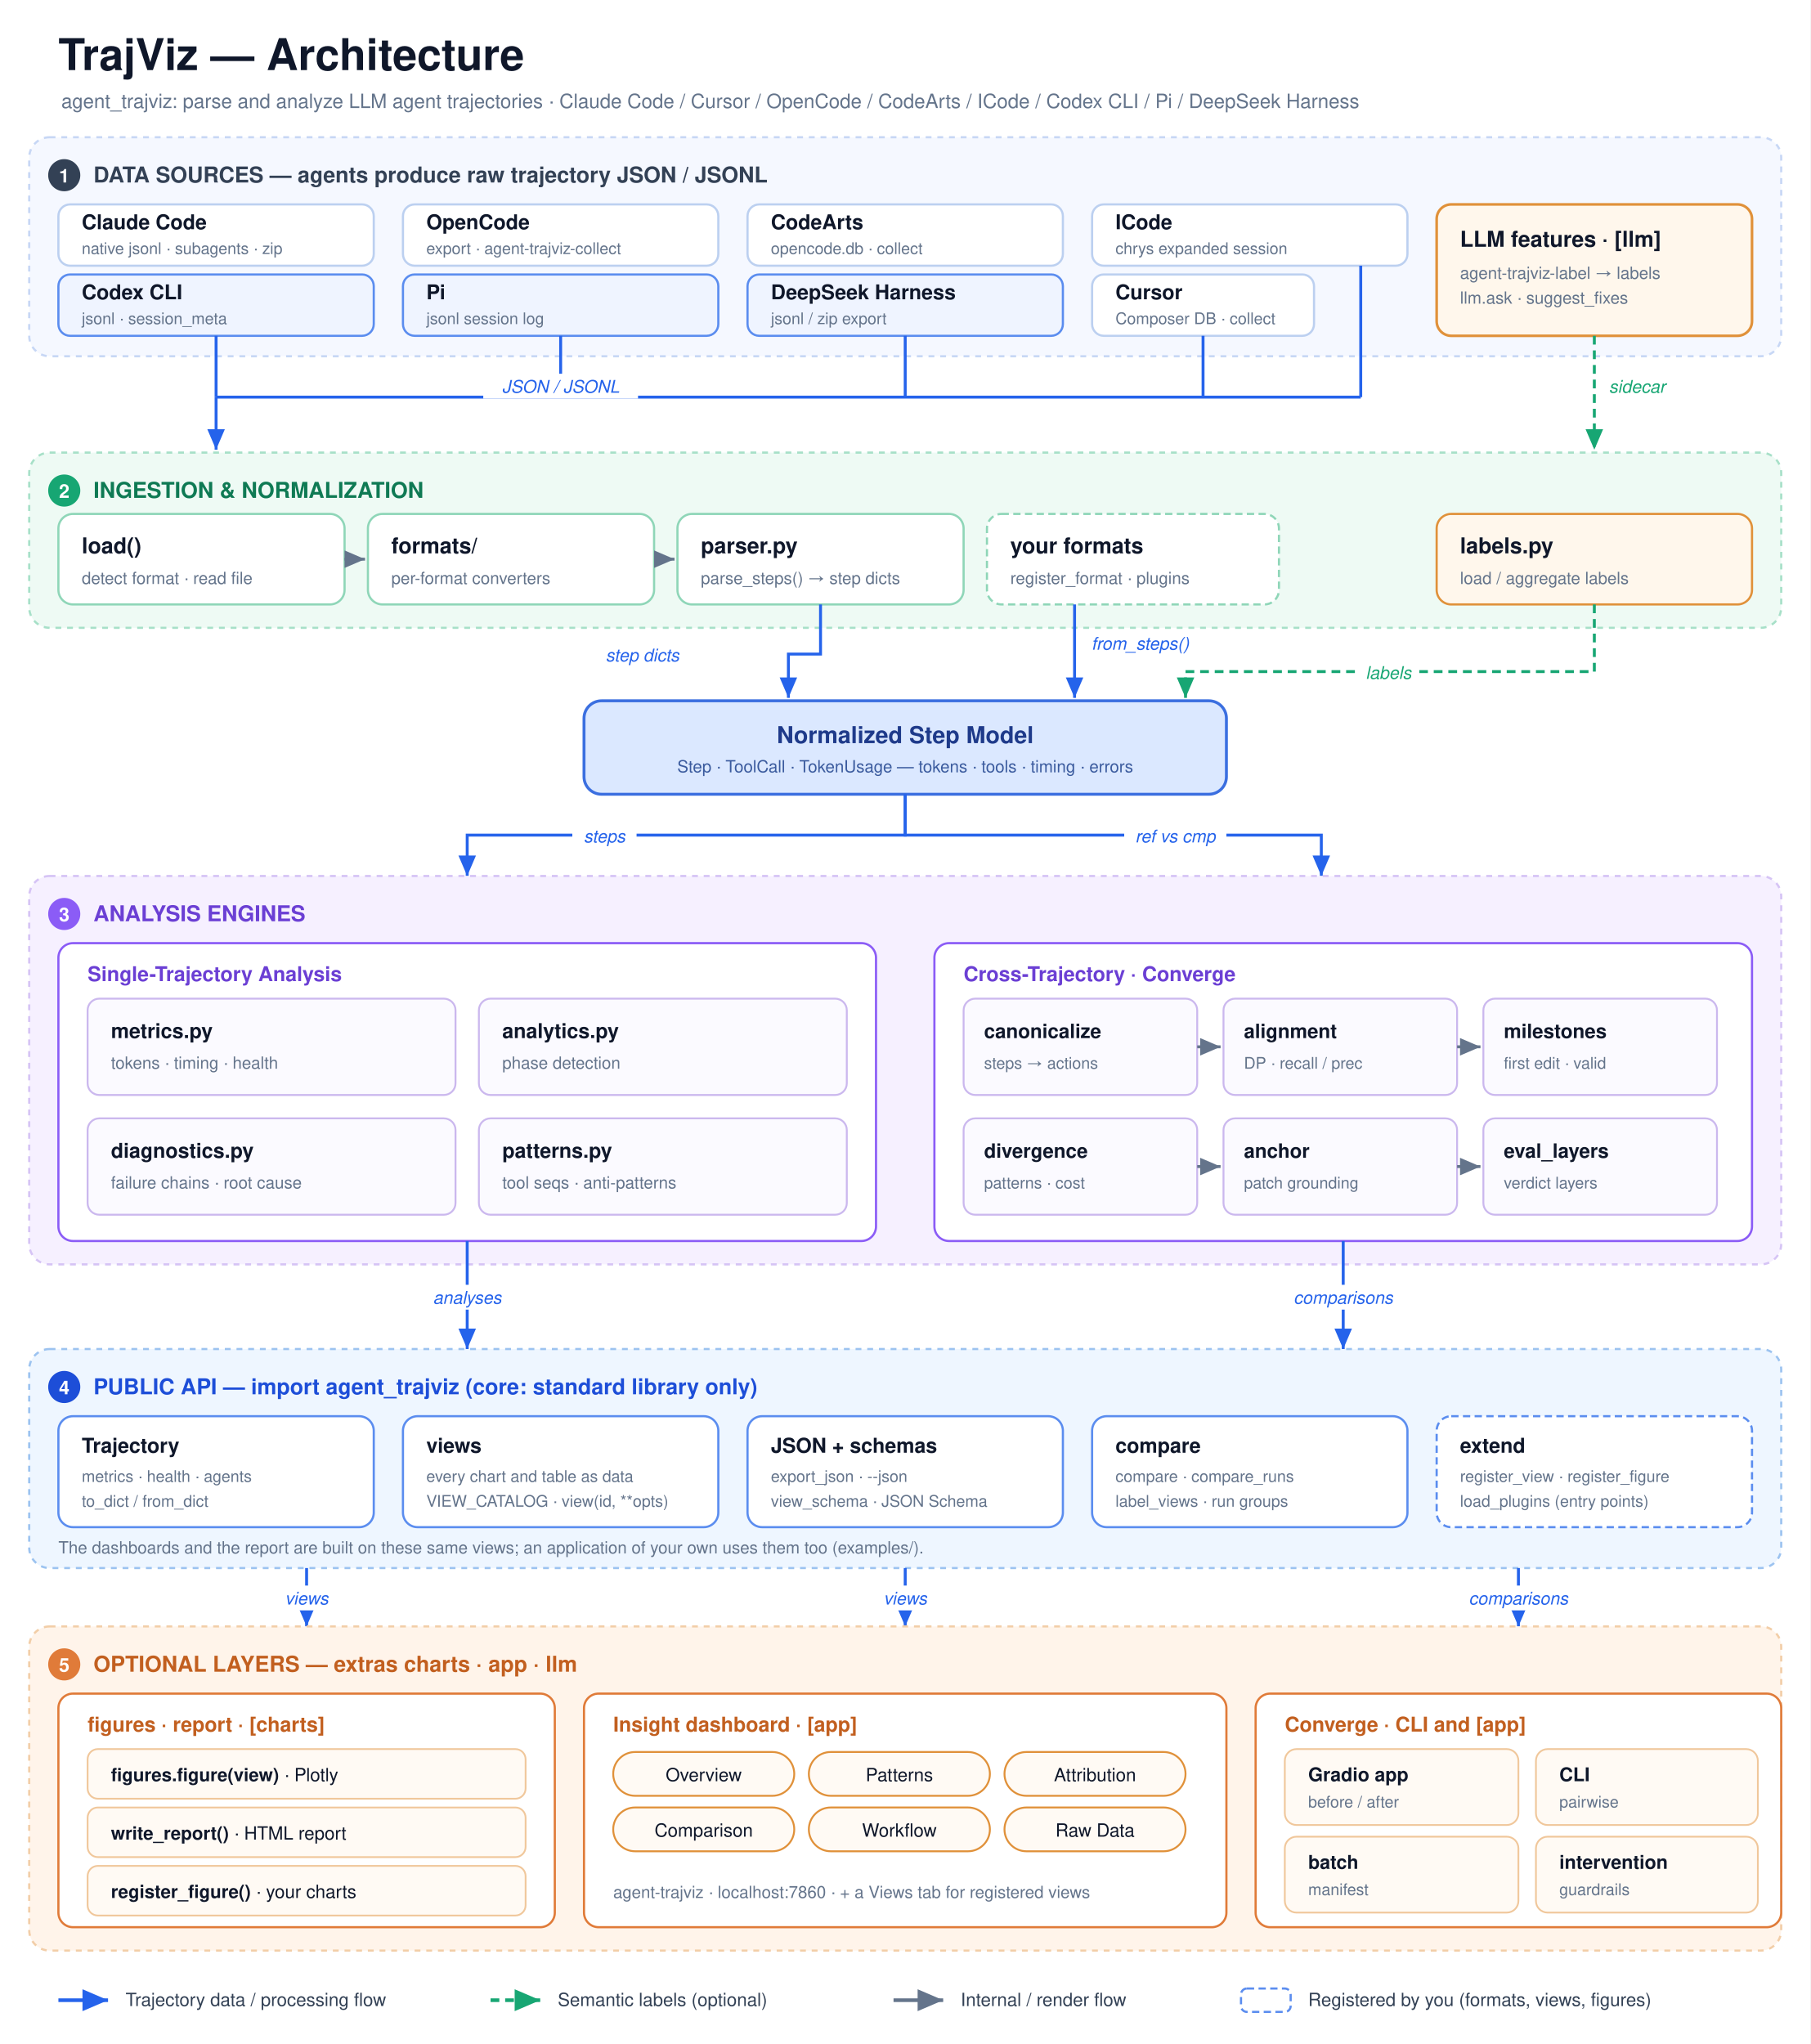
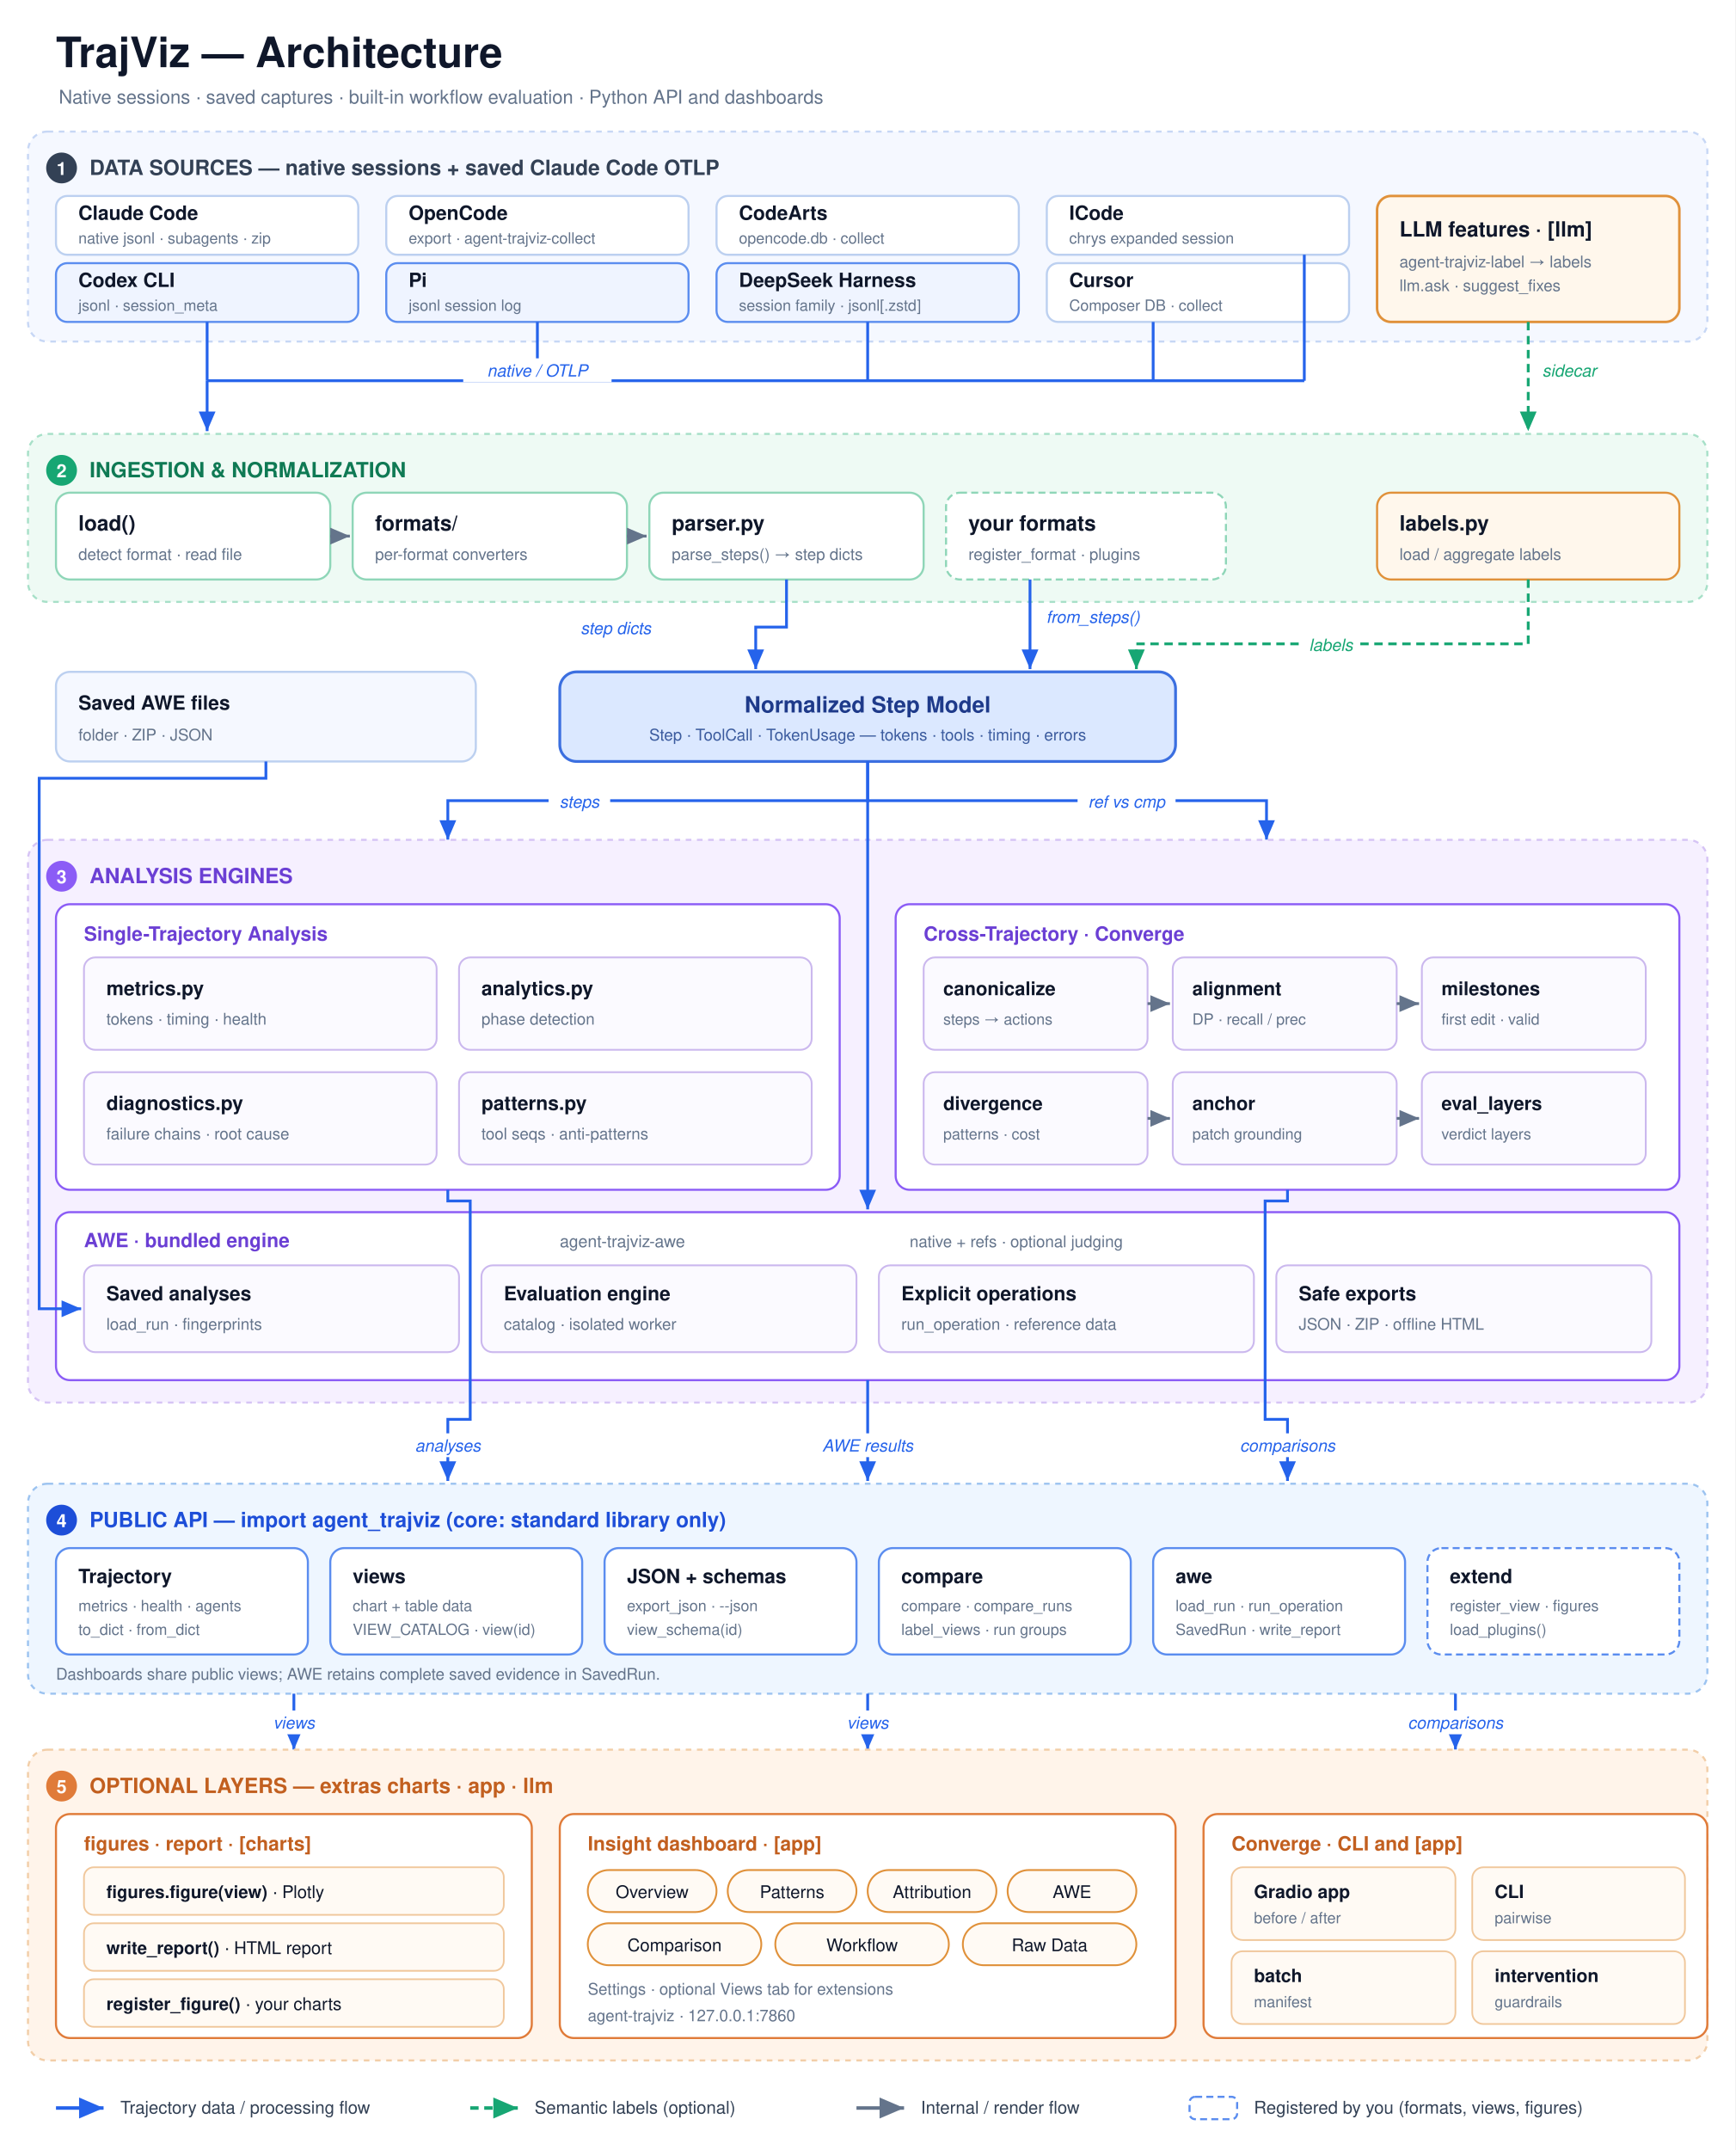
- <svg xmlns="http://www.w3.org/2000/svg" viewBox="0 0 1240 1400" font-family="-apple-system, BlinkMacSystemFont, 'Segoe UI', Helvetica, Arial, sans-serif">
+ <svg xmlns="http://www.w3.org/2000/svg" viewBox="0 0 1240 1536" font-family="-apple-system, BlinkMacSystemFont, 'Segoe UI', Helvetica, Arial, sans-serif">
  <defs>
    <marker id="ah-blue" markerWidth="9" markerHeight="9" refX="7" refY="3" orient="auto">
      <path d="M0,0 L7,3 L0,6 Z" fill="#2563eb" />
    </marker>
    <marker id="ah-grey" markerWidth="9" markerHeight="9" refX="7" refY="3" orient="auto">
      <path d="M0,0 L7,3 L0,6 Z" fill="#64748b" />
    </marker>
    <marker id="ah-green" markerWidth="9" markerHeight="9" refX="7" refY="3" orient="auto">
      <path d="M0,0 L7,3 L0,6 Z" fill="#17a673" />
    </marker>
  </defs>
-   <rect x="0" y="0" width="1240" height="1400" fill="#ffffff" />
+   <rect x="0" y="0" width="1240" height="1536" fill="#ffffff" />
  <text x="40" y="48" font-size="30" font-weight="700" fill="#0f172a">TrajViz — Architecture</text>
-   <text x="42" y="74" font-size="13.5" fill="#64748b">agent_trajviz: parse and analyze LLM agent trajectories · Claude Code / Cursor / OpenCode / CodeArts / ICode / Codex CLI / Pi / DeepSeek Harness</text>
+   <text x="42" y="74" font-size="13.5" fill="#64748b">Native sessions · saved captures · built-in workflow evaluation · Python API and dashboards</text>
  <rect x="20" y="94" width="1200" height="150" rx="14" fill="#f5f8ff" stroke="#c7d7f5" stroke-width="1.5" stroke-dasharray="4 4" />
  <circle cx="44" cy="120" r="11" fill="#334155" />
  <text x="44" y="125" font-size="13" font-weight="700" fill="#fff" text-anchor="middle">1</text>
-   <text x="64" y="125" font-size="15" font-weight="700" fill="#334155">DATA SOURCES — agents produce raw trajectory JSON / JSONL</text>
+   <text x="64" y="125" font-size="15" font-weight="700" fill="#334155">DATA SOURCES — native sessions + saved Claude Code OTLP</text>
  <rect x="40" y="140" width="216" height="42" rx="8" fill="#ffffff" stroke="#bcd0f0" stroke-width="1.5" />
  <text x="56" y="157" font-size="14" font-weight="700" fill="#0f172a">Claude Code</text>
  <text x="56" y="174" font-size="11" fill="#64748b">native jsonl · subagents · zip</text>
  <rect x="276" y="140" width="216" height="42" rx="8" fill="#ffffff" stroke="#bcd0f0" stroke-width="1.5" />
  <text x="292" y="157" font-size="14" font-weight="700" fill="#0f172a">OpenCode</text>
  <text x="292" y="174" font-size="11" fill="#64748b">export · agent-trajviz-collect</text>
  <rect x="512" y="140" width="216" height="42" rx="8" fill="#ffffff" stroke="#bcd0f0" stroke-width="1.5" />
  <text x="528" y="157" font-size="14" font-weight="700" fill="#0f172a">CodeArts</text>
  <text x="528" y="174" font-size="11" fill="#64748b">opencode.db · collect</text>
  <rect x="748" y="140" width="216" height="42" rx="8" fill="#ffffff" stroke="#bcd0f0" stroke-width="1.5" />
  <text x="764" y="157" font-size="14" font-weight="700" fill="#0f172a">ICode</text>
  <text x="764" y="174" font-size="11" fill="#64748b">chrys expanded session</text>
  <rect x="40" y="188" width="216" height="42" rx="8" fill="#eff4ff" stroke="#5b8def" stroke-width="1.5" />
  <text x="56" y="205" font-size="14" font-weight="700" fill="#0f172a">Codex CLI</text>
  <text x="56" y="222" font-size="11" fill="#64748b">jsonl · session_meta</text>
  <rect x="276" y="188" width="216" height="42" rx="8" fill="#eff4ff" stroke="#5b8def" stroke-width="1.5" />
  <text x="292" y="205" font-size="14" font-weight="700" fill="#0f172a">Pi</text>
  <text x="292" y="222" font-size="11" fill="#64748b">jsonl session log</text>
  <rect x="512" y="188" width="216" height="42" rx="8" fill="#eff4ff" stroke="#5b8def" stroke-width="1.5" />
  <text x="528" y="205" font-size="14" font-weight="700" fill="#0f172a">DeepSeek Harness</text>
-   <text x="528" y="222" font-size="11" fill="#64748b">jsonl / zip export</text>
-   <rect x="748" y="188" width="152" height="42" rx="8" fill="#ffffff" stroke="#bcd0f0" stroke-width="1.5" />
+   <text x="528" y="222" font-size="11" fill="#64748b">session family · jsonl[.zstd]</text>
+   <rect x="748" y="188" width="216" height="42" rx="8" fill="#ffffff" stroke="#bcd0f0" stroke-width="1.5" />
  <text x="764" y="205" font-size="14" font-weight="700" fill="#0f172a">Cursor</text>
  <text x="764" y="222" font-size="11" fill="#64748b">Composer DB · collect</text>
  <rect x="984" y="140" width="216" height="90" rx="10" fill="#fff7ec" stroke="#e0913a" stroke-width="1.8" />
  <text x="1000" y="169" font-size="15" font-weight="700" fill="#0f172a">LLM features · [llm]</text>
  <text x="1000" y="191" font-size="11.5" fill="#64748b">agent-trajviz-label → labels</text>
  <text x="1000" y="208" font-size="11.5" fill="#64748b">llm.ask · suggest_fixes</text>
  <polyline points="148,230 148,272" fill="none" stroke="#2563eb" stroke-width="2" />
  <polyline points="384,230 384,272" fill="none" stroke="#2563eb" stroke-width="2" />
  <polyline points="620,230 620,272" fill="none" stroke="#2563eb" stroke-width="2" />
  <polyline points="932,182 932,272" fill="none" stroke="#2563eb" stroke-width="2" />
  <polyline points="824,230 824,272" fill="none" stroke="#2563eb" stroke-width="2" />
  <polyline points="148,272 932,272" fill="none" stroke="#2563eb" stroke-width="2" />
  <polyline points="148,272 148,308" fill="none" stroke="#2563eb" stroke-width="2" marker-end="url(#ah-blue)" />
  <rect x="331" y="256" width="106" height="17" fill="#ffffff" />
-   <text x="384" y="269" font-size="12" fill="#2563eb" font-style="italic" text-anchor="middle">JSON / JSONL</text>
+   <text x="384" y="269" font-size="12" fill="#2563eb" font-style="italic" text-anchor="middle">native / OTLP</text>
  <polyline points="1092,230 1092,308" fill="none" stroke="#17a673" stroke-width="2" stroke-dasharray="6 4" marker-end="url(#ah-green)" />
  <rect x="1100" y="256" width="52" height="17" fill="#ffffff" />
  <text x="1102" y="269" font-size="12" fill="#17a673" font-style="italic">sidecar</text>
  <rect x="20" y="310" width="1200" height="120" rx="14" fill="#eefaf4" stroke="#a7e0c8" stroke-width="1.5" stroke-dasharray="4 4" />
  <circle cx="44" cy="336" r="11" fill="#17a673" />
  <text x="44" y="341" font-size="13" font-weight="700" fill="#fff" text-anchor="middle">2</text>
  <text x="64" y="341" font-size="15" font-weight="700" fill="#0f7a54">INGESTION &amp; NORMALIZATION</text>
  <rect x="40" y="352" width="196" height="62" rx="10" fill="#ffffff" stroke="#8fd6b8" stroke-width="1.5" />
  <text x="56" y="379" font-size="15" font-weight="700" fill="#0f172a">load()</text>
  <text x="56" y="400" font-size="11.5" fill="#64748b">detect format · read file</text>
  <rect x="252" y="352" width="196" height="62" rx="10" fill="#ffffff" stroke="#8fd6b8" stroke-width="1.5" />
  <text x="268" y="379" font-size="15" font-weight="700" fill="#0f172a">formats/</text>
  <text x="268" y="400" font-size="11.5" fill="#64748b">per-format converters</text>
  <polyline points="236,383 250,383" fill="none" stroke="#64748b" stroke-width="2" marker-end="url(#ah-grey)" />
  <rect x="464" y="352" width="196" height="62" rx="10" fill="#ffffff" stroke="#8fd6b8" stroke-width="1.5" />
  <text x="480" y="379" font-size="15" font-weight="700" fill="#0f172a">parser.py</text>
  <text x="480" y="400" font-size="11.5" fill="#64748b">parse_steps() → step dicts</text>
  <polyline points="448,383 462,383" fill="none" stroke="#64748b" stroke-width="2" marker-end="url(#ah-grey)" />
  <rect x="984" y="352" width="216" height="62" rx="10" fill="#fff7ec" stroke="#e0913a" stroke-width="1.5" />
  <text x="1000" y="379" font-size="15" font-weight="700" fill="#0f172a">labels.py</text>
  <text x="1000" y="400" font-size="11.5" fill="#64748b">load / aggregate labels</text>
  <rect x="676" y="352" width="200" height="62" rx="10" fill="#ffffff" stroke="#8fd6b8" stroke-width="1.5" stroke-dasharray="5 3" />
  <text x="692" y="379" font-size="15" font-weight="700" fill="#0f172a">your formats</text>
  <text x="692" y="400" font-size="11.5" fill="#64748b">register_format · plugins</text>
  <polyline points="562,414 562,448 540,448 540,478" fill="none" stroke="#2563eb" stroke-width="2" marker-end="url(#ah-blue)" />
  <rect x="408" y="440" width="64" height="17" fill="#ffffff" />
  <text x="440" y="453" font-size="12" fill="#2563eb" font-style="italic" text-anchor="middle">step dicts</text>
  <polyline points="736,414 736,478" fill="none" stroke="#2563eb" stroke-width="2" marker-end="url(#ah-blue)" />
  <rect x="742" y="432" width="78" height="17" fill="#ffffff" />
  <text x="781" y="445" font-size="12" fill="#2563eb" font-style="italic" text-anchor="middle">from_steps()</text>
  <polyline points="1092,414 1092,460 812,460 812,478" fill="none" stroke="#17a673" stroke-width="2" stroke-dasharray="6 4" marker-end="url(#ah-green)" />
  <rect x="930" y="452" width="42" height="17" fill="#ffffff" />
  <text x="951" y="465" font-size="12" fill="#17a673" font-style="italic" text-anchor="middle">labels</text>
  <rect x="400" y="480" width="440" height="64" rx="12" fill="#dbe8ff" stroke="#3b6fe0" stroke-width="2" />
  <text x="620" y="509" font-size="16" font-weight="700" fill="#1e3a8a" text-anchor="middle">Normalized Step Model</text>
  <text x="620" y="529" font-size="11.5" fill="#3b5b9e" text-anchor="middle">Step · ToolCall · TokenUsage — tokens · tools · timing · errors</text>
  <polyline points="620,544 620,572 320,572 320,600" fill="none" stroke="#2563eb" stroke-width="2" marker-end="url(#ah-blue)" />
  <rect x="392" y="564" width="44" height="17" fill="#ffffff" />
  <text x="414" y="577" font-size="12" fill="#2563eb" font-style="italic" text-anchor="middle">steps</text>
  <polyline points="620,544 620,572 905,572 905,600" fill="none" stroke="#2563eb" stroke-width="2" marker-end="url(#ah-blue)" />
  <rect x="770" y="564" width="70" height="17" fill="#ffffff" />
  <text x="805" y="577" font-size="12" fill="#2563eb" font-style="italic" text-anchor="middle">ref vs cmp</text>
-   <rect x="20" y="600" width="1200" height="266" rx="14" fill="#f6f0ff" stroke="#d6c4f5" stroke-width="1.5" stroke-dasharray="4 4" />
+   <rect x="40" y="480" width="300" height="64" rx="10" fill="#f5f8ff" stroke="#bcd0f0" stroke-width="1.5" />
+   <text x="56" y="507" font-size="14" font-weight="700" fill="#0f172a">Saved AWE files</text>
+   <text x="56" y="529" font-size="11.5" fill="#64748b">folder · ZIP · JSON</text>
+   <rect x="20" y="600" width="1200" height="402" rx="14" fill="#f6f0ff" stroke="#d6c4f5" stroke-width="1.5" stroke-dasharray="4 4" />
  <circle cx="44" cy="626" r="11" fill="#8b5cf6" />
  <text x="44" y="631" font-size="13" font-weight="700" fill="#fff" text-anchor="middle">3</text>
  <text x="64" y="631" font-size="15" font-weight="700" fill="#6b3fd4">ANALYSIS ENGINES</text>
  <rect x="40" y="646" width="560" height="204" rx="10" fill="#ffffff" stroke="#8b5cf6" stroke-width="1.5" />
  <text x="60" y="672" font-size="14" font-weight="700" fill="#6b3fd4">Single-Trajectory Analysis</text>
  <rect x="60" y="684" width="252" height="66" rx="8" fill="#fbfaff" stroke="#cbb8ee" stroke-width="1.3" />
  <text x="76" y="711" font-size="14" font-weight="700" fill="#0f172a">metrics.py</text>
  <text x="76" y="732" font-size="11.5" fill="#64748b">tokens · timing · health</text>
  <rect x="328" y="684" width="252" height="66" rx="8" fill="#fbfaff" stroke="#cbb8ee" stroke-width="1.3" />
  <text x="344" y="711" font-size="14" font-weight="700" fill="#0f172a">analytics.py</text>
  <text x="344" y="732" font-size="11.5" fill="#64748b">phase detection</text>
  <rect x="60" y="766" width="252" height="66" rx="8" fill="#fbfaff" stroke="#cbb8ee" stroke-width="1.3" />
  <text x="76" y="793" font-size="14" font-weight="700" fill="#0f172a">diagnostics.py</text>
  <text x="76" y="814" font-size="11.5" fill="#64748b">failure chains · root cause</text>
  <rect x="328" y="766" width="252" height="66" rx="8" fill="#fbfaff" stroke="#cbb8ee" stroke-width="1.3" />
  <text x="344" y="793" font-size="14" font-weight="700" fill="#0f172a">patterns.py</text>
  <text x="344" y="814" font-size="11.5" fill="#64748b">tool seqs · anti-patterns</text>
  <rect x="640" y="646" width="560" height="204" rx="10" fill="#ffffff" stroke="#8b5cf6" stroke-width="1.5" />
  <text x="660" y="672" font-size="14" font-weight="700" fill="#6b3fd4">Cross-Trajectory · Converge</text>
  <rect x="660" y="684" width="160" height="66" rx="8" fill="#fbfaff" stroke="#cbb8ee" stroke-width="1.3" />
  <text x="674" y="711" font-size="13.5" font-weight="700" fill="#0f172a">canonicalize</text>
  <text x="674" y="732" font-size="11" fill="#64748b">steps → actions</text>
  <rect x="838" y="684" width="160" height="66" rx="8" fill="#fbfaff" stroke="#cbb8ee" stroke-width="1.3" />
  <text x="852" y="711" font-size="13.5" font-weight="700" fill="#0f172a">alignment</text>
  <text x="852" y="732" font-size="11" fill="#64748b">DP · recall / prec</text>
  <rect x="1016" y="684" width="160" height="66" rx="8" fill="#fbfaff" stroke="#cbb8ee" stroke-width="1.3" />
  <text x="1030" y="711" font-size="13.5" font-weight="700" fill="#0f172a">milestones</text>
  <text x="1030" y="732" font-size="11" fill="#64748b">first edit · valid</text>
  <polyline points="820,717 836,717" fill="none" stroke="#64748b" stroke-width="2" marker-end="url(#ah-grey)" />
  <polyline points="998,717 1014,717" fill="none" stroke="#64748b" stroke-width="2" marker-end="url(#ah-grey)" />
  <rect x="660" y="766" width="160" height="66" rx="8" fill="#fbfaff" stroke="#cbb8ee" stroke-width="1.3" />
  <text x="674" y="793" font-size="13.5" font-weight="700" fill="#0f172a">divergence</text>
  <text x="674" y="814" font-size="11" fill="#64748b">patterns · cost</text>
  <rect x="838" y="766" width="160" height="66" rx="8" fill="#fbfaff" stroke="#cbb8ee" stroke-width="1.3" />
  <text x="852" y="793" font-size="13.5" font-weight="700" fill="#0f172a">anchor</text>
  <text x="852" y="814" font-size="11" fill="#64748b">patch grounding</text>
  <rect x="1016" y="766" width="160" height="66" rx="8" fill="#fbfaff" stroke="#cbb8ee" stroke-width="1.3" />
  <text x="1030" y="793" font-size="13.5" font-weight="700" fill="#0f172a">eval_layers</text>
  <text x="1030" y="814" font-size="11" fill="#64748b">verdict layers</text>
  <polyline points="820,799 836,799" fill="none" stroke="#64748b" stroke-width="2" marker-end="url(#ah-grey)" />
  <polyline points="998,799 1014,799" fill="none" stroke="#64748b" stroke-width="2" marker-end="url(#ah-grey)" />
-   <polyline points="320,850 320,924" fill="none" stroke="#2563eb" stroke-width="2" marker-end="url(#ah-blue)" />
-   <rect x="288" y="880" width="64" height="17" fill="#ffffff" />
-   <text x="320" y="893" font-size="12" fill="#2563eb" font-style="italic" text-anchor="middle">analyses</text>
-   <polyline points="920,850 920,924" fill="none" stroke="#2563eb" stroke-width="2" marker-end="url(#ah-blue)" />
-   <rect x="880" y="880" width="80" height="17" fill="#ffffff" />
-   <text x="920" y="893" font-size="12" fill="#2563eb" font-style="italic" text-anchor="middle">comparisons</text>
-   <rect x="20" y="924" width="1200" height="150" rx="14" fill="#eef6ff" stroke="#9cc3f0" stroke-width="1.5" stroke-dasharray="4 4" />
-   <circle cx="44" cy="950" r="11" fill="#1d4ed8" />
-   <text x="44" y="955" font-size="13" font-weight="700" fill="#fff" text-anchor="middle">4</text>
-   <text x="64" y="955" font-size="15" font-weight="700" fill="#1d4ed8">PUBLIC API — import agent_trajviz (core: standard library only)</text>
-   <g>
-     <rect x="40" y="970" width="216" height="76" rx="10" fill="#ffffff" stroke="#5b8def" stroke-width="1.5" />
-     <text x="56" y="995" font-size="14" font-weight="700" fill="#0f172a">Trajectory</text>
-     <text x="56" y="1015" font-size="11" fill="#64748b">metrics · health · agents</text>
-     <text x="56" y="1032" font-size="11" fill="#64748b">to_dict / from_dict</text>
-     <rect x="276" y="970" width="216" height="76" rx="10" fill="#ffffff" stroke="#5b8def" stroke-width="1.5" />
-     <text x="292" y="995" font-size="14" font-weight="700" fill="#0f172a">views</text>
-     <text x="292" y="1015" font-size="11" fill="#64748b">every chart and table as data</text>
-     <text x="292" y="1032" font-size="11" fill="#64748b">VIEW_CATALOG · view(id, **opts)</text>
-     <rect x="512" y="970" width="216" height="76" rx="10" fill="#ffffff" stroke="#5b8def" stroke-width="1.5" />
-     <text x="528" y="995" font-size="14" font-weight="700" fill="#0f172a">JSON + schemas</text>
-     <text x="528" y="1015" font-size="11" fill="#64748b">export_json · --json</text>
-     <text x="528" y="1032" font-size="11" fill="#64748b">view_schema · JSON Schema</text>
-     <rect x="748" y="970" width="216" height="76" rx="10" fill="#ffffff" stroke="#5b8def" stroke-width="1.5" />
-     <text x="764" y="995" font-size="14" font-weight="700" fill="#0f172a">compare</text>
-     <text x="764" y="1015" font-size="11" fill="#64748b">compare · compare_runs</text>
-     <text x="764" y="1032" font-size="11" fill="#64748b">label_views · run groups</text>
-     <rect x="984" y="970" width="216" height="76" rx="10" fill="#ffffff" stroke="#5b8def" stroke-width="1.5" stroke-dasharray="5 3" />
-     <text x="1000" y="995" font-size="14" font-weight="700" fill="#0f172a">extend</text>
-     <text x="1000" y="1015" font-size="11" fill="#64748b">register_view · register_figure</text>
-     <text x="1000" y="1032" font-size="11" fill="#64748b">load_plugins (entry points)</text>
-   </g>
-   <text x="40" y="1064" font-size="11.5" fill="#64748b">The dashboards and the report are built on these same views; an application of your own uses them too (examples/).</text>
-   <polyline points="210,1074 210,1114" fill="none" stroke="#2563eb" stroke-width="2" marker-end="url(#ah-blue)" />
-   <rect x="176" y="1086" width="68" height="17" fill="#ffffff" />
-   <text x="210" y="1099" font-size="12" fill="#2563eb" font-style="italic" text-anchor="middle">views</text>
-   <polyline points="620,1074 620,1114" fill="none" stroke="#2563eb" stroke-width="2" marker-end="url(#ah-blue)" />
-   <rect x="586" y="1086" width="68" height="17" fill="#ffffff" />
-   <text x="620" y="1099" font-size="12" fill="#2563eb" font-style="italic" text-anchor="middle">views</text>
-   <polyline points="1040,1074 1040,1114" fill="none" stroke="#2563eb" stroke-width="2" marker-end="url(#ah-blue)" />
-   <rect x="996" y="1086" width="88" height="17" fill="#ffffff" />
-   <text x="1040" y="1099" font-size="12" fill="#2563eb" font-style="italic" text-anchor="middle">comparisons</text>
-   <rect x="20" y="1114" width="1200" height="222" rx="14" fill="#fff4ea" stroke="#f2cea8" stroke-width="1.5" stroke-dasharray="4 4" />
-   <circle cx="44" cy="1140" r="11" fill="#e07b39" />
-   <text x="44" y="1145" font-size="13" font-weight="700" fill="#fff" text-anchor="middle">5</text>
-   <text x="64" y="1145" font-size="15" font-weight="700" fill="#c25f1f">OPTIONAL LAYERS — extras charts · app · llm</text>
-   <rect x="40" y="1160" width="340" height="160" rx="10" fill="#ffffff" stroke="#e07b39" stroke-width="1.5" />
-   <text x="60" y="1186" font-size="14" font-weight="700" fill="#c25f1f">figures · report · [charts]</text>
-   <rect x="60" y="1198" width="300" height="34" rx="7" fill="#fffaf4" stroke="#f0c79b" stroke-width="1.2" />
-   <text x="76" y="1220" font-size="12.5" fill="#0f172a">
-     <tspan font-weight="700">figures.figure(view)</tspan> · Plotly</text>
-   <rect x="60" y="1238" width="300" height="34" rx="7" fill="#fffaf4" stroke="#f0c79b" stroke-width="1.2" />
-   <text x="76" y="1260" font-size="12.5" fill="#0f172a">
-     <tspan font-weight="700">write_report()</tspan> · HTML report</text>
-   <rect x="60" y="1278" width="300" height="34" rx="7" fill="#fffaf4" stroke="#f0c79b" stroke-width="1.2" />
-   <text x="76" y="1300" font-size="12.5" fill="#0f172a">
-     <tspan font-weight="700">register_figure()</tspan> · your charts</text>
-   <rect x="400" y="1160" width="440" height="160" rx="10" fill="#ffffff" stroke="#e07b39" stroke-width="1.5" />
-   <text x="420" y="1186" font-size="14" font-weight="700" fill="#c25f1f">Insight dashboard · [app]</text>
-   <g font-size="12.5">
-     <rect x="420" y="1200" width="124" height="30" rx="15" fill="#fffaf4" stroke="#e0913a" stroke-width="1.3" />
-     <text x="482" y="1220" text-anchor="middle" fill="#0f172a">Overview</text>
-     <rect x="554" y="1200" width="124" height="30" rx="15" fill="#fffaf4" stroke="#e0913a" stroke-width="1.3" />
-     <text x="616" y="1220" text-anchor="middle" fill="#0f172a">Patterns</text>
-     <rect x="688" y="1200" width="124" height="30" rx="15" fill="#fffaf4" stroke="#e0913a" stroke-width="1.3" />
-     <text x="750" y="1220" text-anchor="middle" fill="#0f172a">Attribution</text>
-     <rect x="420" y="1238" width="124" height="30" rx="15" fill="#fffaf4" stroke="#e0913a" stroke-width="1.3" />
-     <text x="482" y="1258" text-anchor="middle" fill="#0f172a">Comparison</text>
-     <rect x="554" y="1238" width="124" height="30" rx="15" fill="#fffaf4" stroke="#e0913a" stroke-width="1.3" />
-     <text x="616" y="1258" text-anchor="middle" fill="#0f172a">Workflow</text>
-     <rect x="688" y="1238" width="124" height="30" rx="15" fill="#fffaf4" stroke="#e0913a" stroke-width="1.3" />
-     <text x="750" y="1258" text-anchor="middle" fill="#0f172a">Raw Data</text>
-   </g>
-   <text x="420" y="1300" font-size="11.5" fill="#64748b">agent-trajviz · localhost:7860 · + a Views tab for registered views</text>
-   <rect x="860" y="1160" width="360" height="160" rx="10" fill="#ffffff" stroke="#e07b39" stroke-width="1.5" />
-   <text x="880" y="1186" font-size="14" font-weight="700" fill="#c25f1f">Converge · CLI and [app]</text>
-   <rect x="880" y="1198" width="160" height="52" rx="8" fill="#fffaf4" stroke="#f0c79b" stroke-width="1.2" />
-   <text x="896" y="1220" font-size="13" font-weight="700" fill="#0f172a">Gradio app</text>
-   <text x="896" y="1238" font-size="11" fill="#64748b">before / after</text>
-   <rect x="1052" y="1198" width="152" height="52" rx="8" fill="#fffaf4" stroke="#f0c79b" stroke-width="1.2" />
-   <text x="1068" y="1220" font-size="13" font-weight="700" fill="#0f172a">CLI</text>
-   <text x="1068" y="1238" font-size="11" fill="#64748b">pairwise</text>
-   <rect x="880" y="1258" width="160" height="52" rx="8" fill="#fffaf4" stroke="#f0c79b" stroke-width="1.2" />
-   <text x="896" y="1280" font-size="13" font-weight="700" fill="#0f172a">batch</text>
-   <text x="896" y="1298" font-size="11" fill="#64748b">manifest</text>
-   <rect x="1052" y="1258" width="152" height="52" rx="8" fill="#fffaf4" stroke="#f0c79b" stroke-width="1.2" />
-   <text x="1068" y="1280" font-size="13" font-weight="700" fill="#0f172a">intervention</text>
-   <text x="1068" y="1298" font-size="11" fill="#64748b">guardrails</text>
-   <g font-size="12.5" fill="#334155">
-     <polyline points="40,1370 74,1370" fill="none" stroke="#2563eb" stroke-width="2.5" marker-end="url(#ah-blue)" />
-     <text x="86" y="1374">Trajectory data / processing flow</text>
-     <polyline points="336,1370 370,1370" fill="none" stroke="#17a673" stroke-width="2.5" stroke-dasharray="6 4" marker-end="url(#ah-green)" />
-     <text x="382" y="1374">Semantic labels (optional)</text>
-     <polyline points="612,1370 646,1370" fill="none" stroke="#64748b" stroke-width="2.5" marker-end="url(#ah-grey)" />
-     <text x="658" y="1374">Internal / render flow</text>
-     <rect x="850" y="1362" width="34" height="16" rx="4" fill="#ffffff" stroke="#5b8def" stroke-width="1.5" stroke-dasharray="5 3" />
-     <text x="896" y="1374">Registered by you (formats, views, figures)</text>
+   <rect x="40" y="866" width="1160" height="120" rx="10" fill="#ffffff" stroke="#8b5cf6" stroke-width="1.5" />
+   <text x="60" y="891" font-size="14" font-weight="700" fill="#6b3fd4">AWE · bundled engine</text>
+   <text x="400" y="891" font-size="12" fill="#64748b">agent-trajviz-awe</text>
+   <text x="650" y="891" font-size="11.5" fill="#64748b">native + refs · optional judging</text>
+   <rect x="60" y="904" width="268" height="62" rx="8" fill="#fbfaff" stroke="#cbb8ee" stroke-width="1.3" />
+   <text x="76" y="929" font-size="14" font-weight="700" fill="#0f172a">Saved analyses</text>
+   <text x="76" y="950" font-size="11.5" fill="#64748b">load_run · fingerprints</text>
+   <rect x="344" y="904" width="268" height="62" rx="8" fill="#fbfaff" stroke="#cbb8ee" stroke-width="1.3" />
+   <text x="360" y="929" font-size="14" font-weight="700" fill="#0f172a">Evaluation engine</text>
+   <text x="360" y="950" font-size="11.5" fill="#64748b">catalog · isolated worker</text>
+   <rect x="628" y="904" width="268" height="62" rx="8" fill="#fbfaff" stroke="#cbb8ee" stroke-width="1.3" />
+   <text x="644" y="929" font-size="14" font-weight="700" fill="#0f172a">Explicit operations</text>
+   <text x="644" y="950" font-size="11.5" fill="#64748b">run_operation · reference data</text>
+   <rect x="912" y="904" width="268" height="62" rx="8" fill="#fbfaff" stroke="#cbb8ee" stroke-width="1.3" />
+   <text x="928" y="929" font-size="14" font-weight="700" fill="#0f172a">Safe exports</text>
+   <text x="928" y="950" font-size="11.5" fill="#64748b">JSON · ZIP · offline HTML</text>
+   <polyline points="190,544 190,556 28,556 28,935 58,935" fill="none" stroke="#2563eb" stroke-width="2" marker-end="url(#ah-blue)" />
+   <polyline points="620,572 620,864" fill="none" stroke="#2563eb" stroke-width="2" marker-end="url(#ah-blue)" />
+   <polyline points="320,850 320,858 336,858 336,1014 320,1014 320,1058" fill="none" stroke="#2563eb" stroke-width="2" marker-end="url(#ah-blue)" />
+   <polyline points="920,850 920,858 904,858 904,1014 920,1014 920,1058" fill="none" stroke="#2563eb" stroke-width="2" marker-end="url(#ah-blue)" />
+   <polyline points="620,986 620,1058" fill="none" stroke="#2563eb" stroke-width="2" marker-end="url(#ah-blue)" />
+   <rect x="286" y="1024" width="68" height="17" fill="#ffffff" />
+   <text x="320" y="1037" font-size="12" fill="#2563eb" font-style="italic" text-anchor="middle">analyses</text>
+   <rect x="576" y="1024" width="88" height="17" fill="#ffffff" />
+   <text x="620" y="1037" font-size="12" fill="#2563eb" font-style="italic" text-anchor="middle">AWE results</text>
+   <rect x="876" y="1024" width="88" height="17" fill="#ffffff" />
+   <text x="920" y="1037" font-size="12" fill="#2563eb" font-style="italic" text-anchor="middle">comparisons</text>
+   <g transform="translate(0 136)">
+     <rect x="20" y="924" width="1200" height="150" rx="14" fill="#eef6ff" stroke="#9cc3f0" stroke-width="1.5" stroke-dasharray="4 4" />
+     <circle cx="44" cy="950" r="11" fill="#1d4ed8" />
+     <text x="44" y="955" font-size="13" font-weight="700" fill="#fff" text-anchor="middle">4</text>
+     <text x="64" y="955" font-size="15" font-weight="700" fill="#1d4ed8">PUBLIC API — import agent_trajviz (core: standard library only)</text>
+     <g>
+       <rect x="40" y="970" width="180" height="76" rx="10" fill="#ffffff" stroke="#5b8def" stroke-width="1.5" />
+       <text x="56" y="995" font-size="14" font-weight="700" fill="#0f172a">Trajectory</text>
+       <text x="56" y="1015" font-size="11" fill="#64748b">metrics · health · agents</text>
+       <text x="56" y="1032" font-size="11" fill="#64748b">to_dict · from_dict</text>
+       <rect x="236" y="970" width="180" height="76" rx="10" fill="#ffffff" stroke="#5b8def" stroke-width="1.5" />
+       <text x="252" y="995" font-size="14" font-weight="700" fill="#0f172a">views</text>
+       <text x="252" y="1015" font-size="11" fill="#64748b">chart + table data</text>
+       <text x="252" y="1032" font-size="11" fill="#64748b">VIEW_CATALOG · view(id)</text>
+       <rect x="432" y="970" width="180" height="76" rx="10" fill="#ffffff" stroke="#5b8def" stroke-width="1.5" />
+       <text x="448" y="995" font-size="14" font-weight="700" fill="#0f172a">JSON + schemas</text>
+       <text x="448" y="1015" font-size="11" fill="#64748b">export_json · --json</text>
+       <text x="448" y="1032" font-size="11" fill="#64748b">view_schema(id)</text>
+       <rect x="628" y="970" width="180" height="76" rx="10" fill="#ffffff" stroke="#5b8def" stroke-width="1.5" />
+       <text x="644" y="995" font-size="14" font-weight="700" fill="#0f172a">compare</text>
+       <text x="644" y="1015" font-size="11" fill="#64748b">compare · compare_runs</text>
+       <text x="644" y="1032" font-size="11" fill="#64748b">label_views · run groups</text>
+       <rect x="824" y="970" width="180" height="76" rx="10" fill="#ffffff" stroke="#5b8def" stroke-width="1.5" />
+       <text x="840" y="995" font-size="14" font-weight="700" fill="#0f172a">awe</text>
+       <text x="840" y="1015" font-size="11" fill="#64748b">load_run · run_operation</text>
+       <text x="840" y="1032" font-size="11" fill="#64748b">SavedRun · write_report</text>
+       <rect x="1020" y="970" width="180" height="76" rx="10" fill="#ffffff" stroke="#5b8def" stroke-width="1.5" stroke-dasharray="5 3" />
+       <text x="1036" y="995" font-size="14" font-weight="700" fill="#0f172a">extend</text>
+       <text x="1036" y="1015" font-size="11" fill="#64748b">register_view · figures</text>
+       <text x="1036" y="1032" font-size="11" fill="#64748b">load_plugins()</text>
+     </g>
+     <text x="40" y="1064" font-size="11.5" fill="#64748b">Dashboards share public views; AWE retains complete saved evidence in SavedRun.</text>
+     <polyline points="210,1074 210,1114" fill="none" stroke="#2563eb" stroke-width="2" marker-end="url(#ah-blue)" />
+     <rect x="176" y="1086" width="68" height="17" fill="#ffffff" />
+     <text x="210" y="1099" font-size="12" fill="#2563eb" font-style="italic" text-anchor="middle">views</text>
+     <polyline points="620,1074 620,1114" fill="none" stroke="#2563eb" stroke-width="2" marker-end="url(#ah-blue)" />
+     <rect x="586" y="1086" width="68" height="17" fill="#ffffff" />
+     <text x="620" y="1099" font-size="12" fill="#2563eb" font-style="italic" text-anchor="middle">views</text>
+     <polyline points="1040,1074 1040,1114" fill="none" stroke="#2563eb" stroke-width="2" marker-end="url(#ah-blue)" />
+     <rect x="996" y="1086" width="88" height="17" fill="#ffffff" />
+     <text x="1040" y="1099" font-size="12" fill="#2563eb" font-style="italic" text-anchor="middle">comparisons</text>
+     <rect x="20" y="1114" width="1200" height="222" rx="14" fill="#fff4ea" stroke="#f2cea8" stroke-width="1.5" stroke-dasharray="4 4" />
+     <circle cx="44" cy="1140" r="11" fill="#e07b39" />
+     <text x="44" y="1145" font-size="13" font-weight="700" fill="#fff" text-anchor="middle">5</text>
+     <text x="64" y="1145" font-size="15" font-weight="700" fill="#c25f1f">OPTIONAL LAYERS — extras charts · app · llm</text>
+     <rect x="40" y="1160" width="340" height="160" rx="10" fill="#ffffff" stroke="#e07b39" stroke-width="1.5" />
+     <text x="60" y="1186" font-size="14" font-weight="700" fill="#c25f1f">figures · report · [charts]</text>
+     <rect x="60" y="1198" width="300" height="34" rx="7" fill="#fffaf4" stroke="#f0c79b" stroke-width="1.2" />
+     <text x="76" y="1220" font-size="12.5" fill="#0f172a">
+       <tspan font-weight="700">figures.figure(view)</tspan> · Plotly</text>
+     <rect x="60" y="1238" width="300" height="34" rx="7" fill="#fffaf4" stroke="#f0c79b" stroke-width="1.2" />
+     <text x="76" y="1260" font-size="12.5" fill="#0f172a">
+       <tspan font-weight="700">write_report()</tspan> · HTML report</text>
+     <rect x="60" y="1278" width="300" height="34" rx="7" fill="#fffaf4" stroke="#f0c79b" stroke-width="1.2" />
+     <text x="76" y="1300" font-size="12.5" fill="#0f172a">
+       <tspan font-weight="700">register_figure()</tspan> · your charts</text>
+     <rect x="400" y="1160" width="440" height="160" rx="10" fill="#ffffff" stroke="#e07b39" stroke-width="1.5" />
+     <text x="420" y="1186" font-size="14" font-weight="700" fill="#c25f1f">Insight dashboard · [app]</text>
+     <g font-size="12.5">
+       <rect x="420" y="1200" width="92" height="30" rx="15" fill="#fffaf4" stroke="#e0913a" stroke-width="1.3" />
+       <text x="466" y="1220" text-anchor="middle" fill="#0f172a">Overview</text>
+       <rect x="520" y="1200" width="92" height="30" rx="15" fill="#fffaf4" stroke="#e0913a" stroke-width="1.3" />
+       <text x="566" y="1220" text-anchor="middle" fill="#0f172a">Patterns</text>
+       <rect x="620" y="1200" width="92" height="30" rx="15" fill="#fffaf4" stroke="#e0913a" stroke-width="1.3" />
+       <text x="666" y="1220" text-anchor="middle" fill="#0f172a">Attribution</text>
+       <rect x="720" y="1200" width="92" height="30" rx="15" fill="#fffaf4" stroke="#e0913a" stroke-width="1.3" />
+       <text x="766" y="1220" text-anchor="middle" fill="#0f172a">AWE</text>
+       <rect x="420" y="1238" width="124" height="30" rx="15" fill="#fffaf4" stroke="#e0913a" stroke-width="1.3" />
+       <text x="482" y="1258" text-anchor="middle" fill="#0f172a">Comparison</text>
+       <rect x="554" y="1238" width="124" height="30" rx="15" fill="#fffaf4" stroke="#e0913a" stroke-width="1.3" />
+       <text x="616" y="1258" text-anchor="middle" fill="#0f172a">Workflow</text>
+       <rect x="688" y="1238" width="124" height="30" rx="15" fill="#fffaf4" stroke="#e0913a" stroke-width="1.3" />
+       <text x="750" y="1258" text-anchor="middle" fill="#0f172a">Raw Data</text>
+     </g>
+     <text x="420" y="1289" font-size="11.5" fill="#64748b">Settings · optional Views tab for extensions</text>
+     <text x="420" y="1308" font-size="11.5" fill="#64748b">agent-trajviz · 127.0.0.1:7860</text>
+     <rect x="860" y="1160" width="360" height="160" rx="10" fill="#ffffff" stroke="#e07b39" stroke-width="1.5" />
+     <text x="880" y="1186" font-size="14" font-weight="700" fill="#c25f1f">Converge · CLI and [app]</text>
+     <rect x="880" y="1198" width="160" height="52" rx="8" fill="#fffaf4" stroke="#f0c79b" stroke-width="1.2" />
+     <text x="896" y="1220" font-size="13" font-weight="700" fill="#0f172a">Gradio app</text>
+     <text x="896" y="1238" font-size="11" fill="#64748b">before / after</text>
+     <rect x="1052" y="1198" width="152" height="52" rx="8" fill="#fffaf4" stroke="#f0c79b" stroke-width="1.2" />
+     <text x="1068" y="1220" font-size="13" font-weight="700" fill="#0f172a">CLI</text>
+     <text x="1068" y="1238" font-size="11" fill="#64748b">pairwise</text>
+     <rect x="880" y="1258" width="160" height="52" rx="8" fill="#fffaf4" stroke="#f0c79b" stroke-width="1.2" />
+     <text x="896" y="1280" font-size="13" font-weight="700" fill="#0f172a">batch</text>
+     <text x="896" y="1298" font-size="11" fill="#64748b">manifest</text>
+     <rect x="1052" y="1258" width="152" height="52" rx="8" fill="#fffaf4" stroke="#f0c79b" stroke-width="1.2" />
+     <text x="1068" y="1280" font-size="13" font-weight="700" fill="#0f172a">intervention</text>
+     <text x="1068" y="1298" font-size="11" fill="#64748b">guardrails</text>
+     <g font-size="12.5" fill="#334155">
+       <polyline points="40,1370 74,1370" fill="none" stroke="#2563eb" stroke-width="2.5" marker-end="url(#ah-blue)" />
+       <text x="86" y="1374">Trajectory data / processing flow</text>
+       <polyline points="336,1370 370,1370" fill="none" stroke="#17a673" stroke-width="2.5" stroke-dasharray="6 4" marker-end="url(#ah-green)" />
+       <text x="382" y="1374">Semantic labels (optional)</text>
+       <polyline points="612,1370 646,1370" fill="none" stroke="#64748b" stroke-width="2.5" marker-end="url(#ah-grey)" />
+       <text x="658" y="1374">Internal / render flow</text>
+       <rect x="850" y="1362" width="34" height="16" rx="4" fill="#ffffff" stroke="#5b8def" stroke-width="1.5" stroke-dasharray="5 3" />
+       <text x="896" y="1374">Registered by you (formats, views, figures)</text>
+     </g>
  </g>
</svg>
